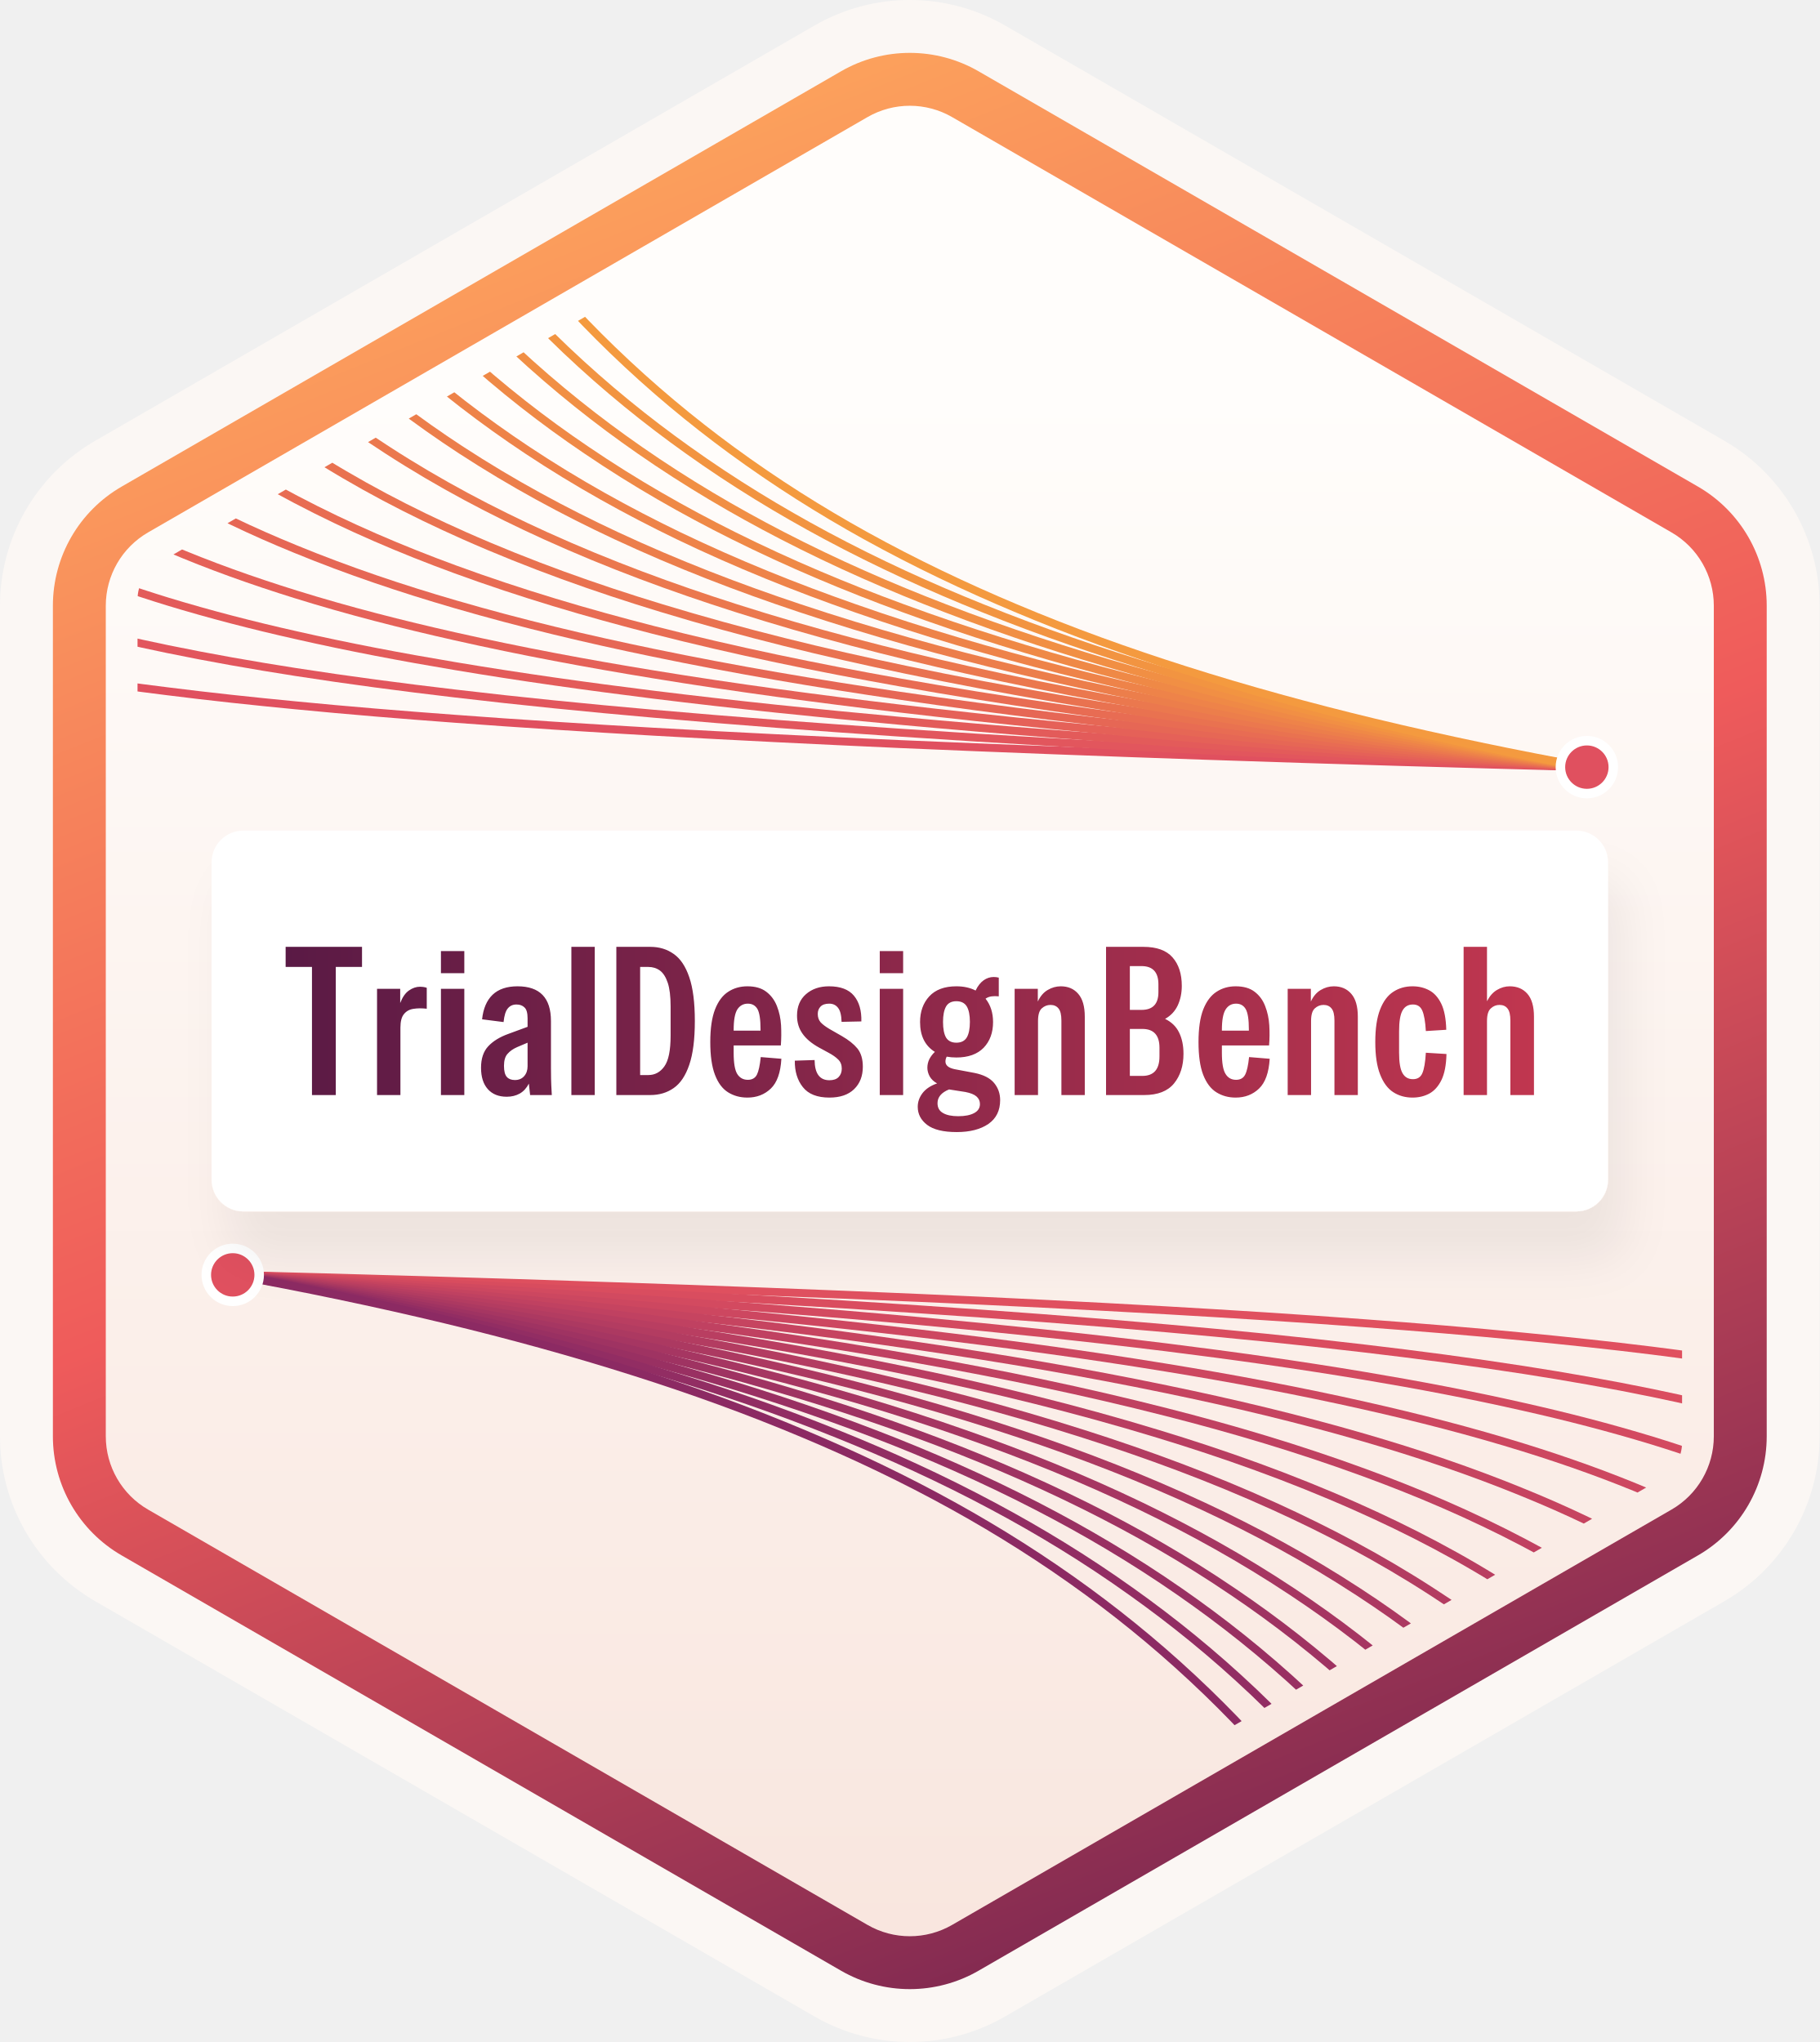
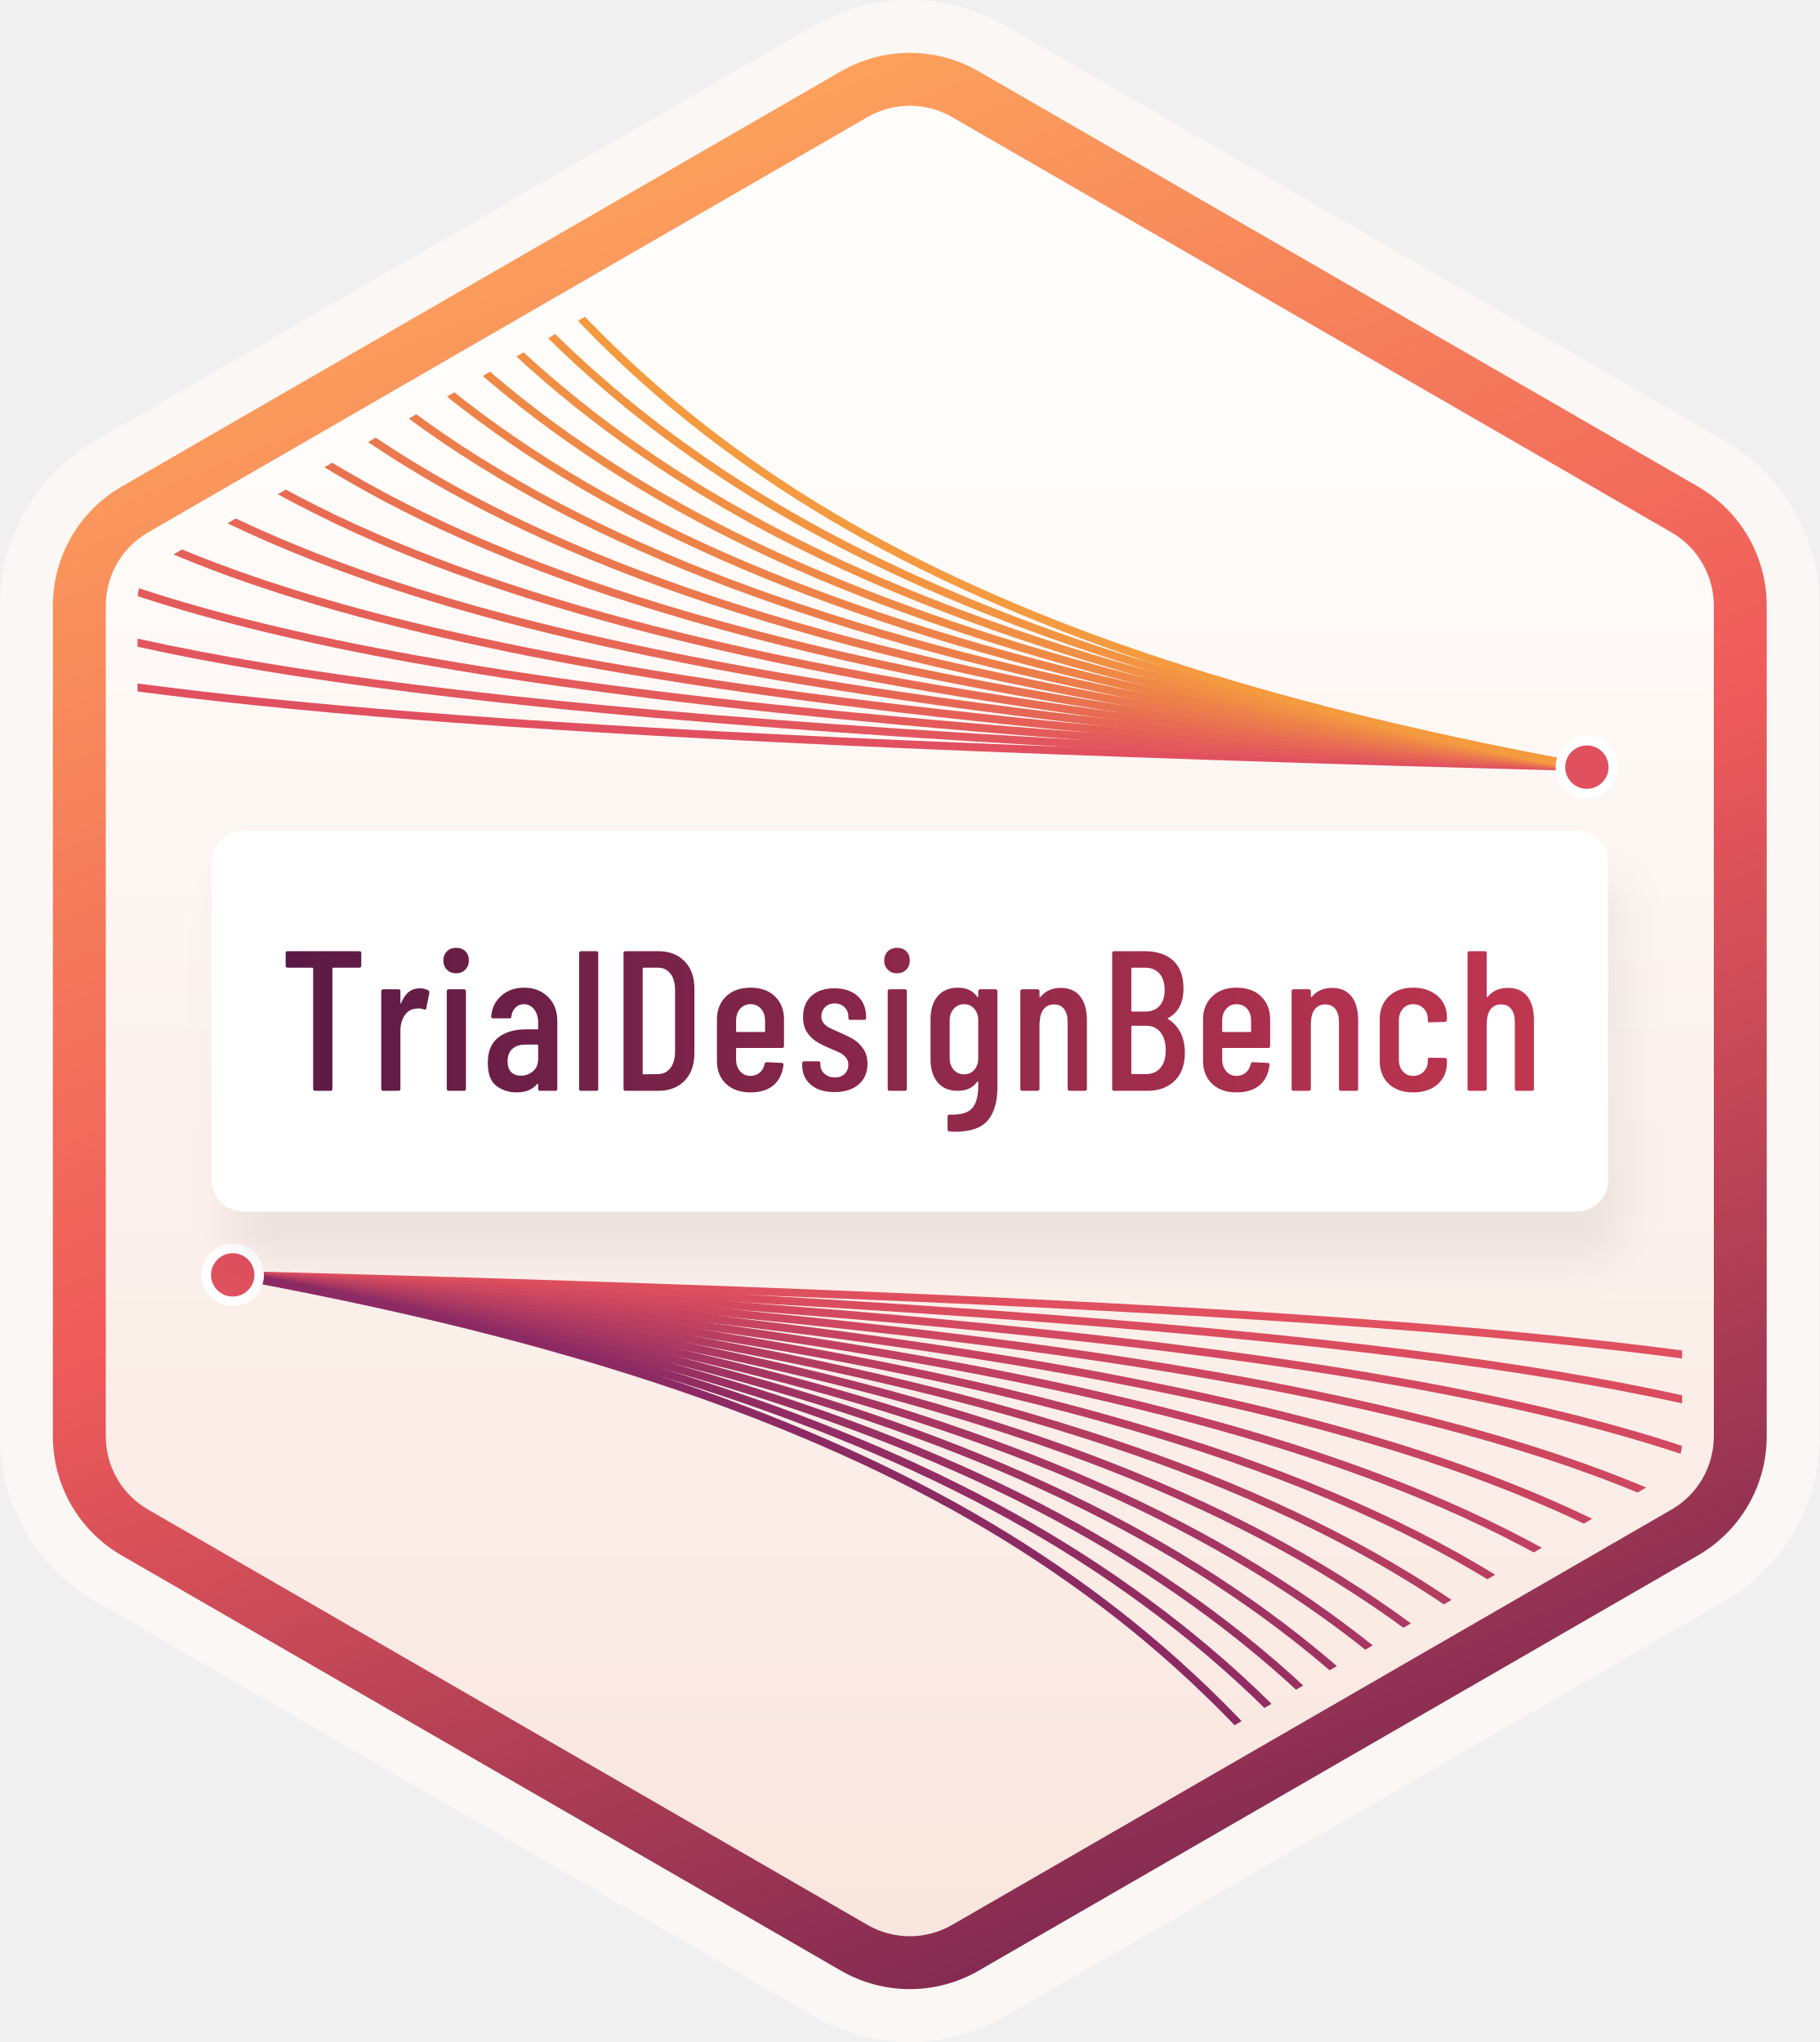
<svg xmlns="http://www.w3.org/2000/svg" width="172" height="193.04" viewBox="0 0 172 193.04" role="img" aria-labelledby="tdb-title">
  <defs>
    <linearGradient id="tdb-border" x1="46" y1="-2.78" x2="126" y2="195.82" gradientUnits="userSpaceOnUse">
      <stop offset="0" stop-color="#FFB25C" />
      <stop offset="0.5" stop-color="#EF5B5B" />
      <stop offset="1" stop-color="#6A1F4F" />
    </linearGradient>
    <linearGradient id="tdb-inner" x1="0" y1="36.94" x2="0" y2="195.82" gradientUnits="userSpaceOnUse">
      <stop offset="0" stop-color="#FFFDFB" />
      <stop offset="1" stop-color="#F8E4DC" />
    </linearGradient>
    <linearGradient id="tdb-text" x1="27" y1="0" x2="145" y2="0" gradientUnits="userSpaceOnUse">
      <stop offset="0" stop-color="#5A1A45" />
      <stop offset="1" stop-color="#C0364F" />
    </linearGradient>
    <clipPath id="tdb-clip">
      <path d="M84 13.38A4 4 0 0 1 88 13.38L157 53.22A4 4 0 0 1 159 56.68L159 136.36A4 4 0 0 1 157 139.82L88 179.66A4 4 0 0 1 84 179.66L15 139.82A4 4 0 0 1 13 136.36L13 56.68A4 4 0 0 1 15 53.22Z" />
    </clipPath>
    <filter id="tdb-shadow" x="-20%" y="-50%" width="140%" height="220%" color-interpolation-filters="sRGB">
      <feDropShadow dx="0" dy="0.8" stdDeviation="0.6" flood-color="#3B1030" flood-opacity="0.16" />
      <feDropShadow dx="0.8" dy="2" stdDeviation="1.2" flood-color="#3B1030" flood-opacity="0.1" />
      <feDropShadow dx="1.6" dy="4.5" stdDeviation="2.2" flood-color="#3B1030" flood-opacity="0.06" />
    </filter>
  </defs>
  <path d="M77 2.41A18 18 0 0 1 95 2.41L163 41.67A18 18 0 0 1 172 57.26L172 135.78A18 18 0 0 1 163 151.37L95 190.63A18 18 0 0 1 77 190.63L9 151.37A18 18 0 0 1 0 135.78L0 57.26A18 18 0 0 1 9 41.67Z" fill="#FBF7F4" />
  <path d="M79.5 6.74A13 13 0 0 1 92.5 6.74L160.5 46A13 13 0 0 1 167 57.26L167 135.78A13 13 0 0 1 160.5 147.04L92.5 186.3A13 13 0 0 1 79.5 186.3L11.5 147.04A13 13 0 0 1 5 135.78L5 57.26A13 13 0 0 1 11.5 46Z" fill="url(#tdb-border)" />
  <path d="M82 11.07A8 8 0 0 1 90 11.07L158 50.33A8 8 0 0 1 162 57.26L162 135.78A8 8 0 0 1 158 142.71L90 181.97A8 8 0 0 1 82 181.97L14 142.71A8 8 0 0 1 10 135.78L10 57.26A8 8 0 0 1 14 50.33Z" fill="url(#tdb-inner)" />
  <g clip-path="url(#tdb-clip)">
    <g fill="none" stroke-width="0.75" stroke-linecap="round">
      <path d="M-1.76 62.52C0.86 63.07 3.47 63.54 6.08 63.97 9.33 64.5 12.58 64.95 15.83 65.35 19.87 65.86 23.91 66.29 27.96 66.68 32.98 67.17 38 67.58 43.02 67.95 49.27 68.42 55.51 68.81 61.76 69.17 69.52 69.61 77.28 69.99 85.05 70.34 94.7 70.76 104.35 71.12 114 71.45 126 71.86 138 72.21 150 72.52" stroke="#E0505F" />
      <path d="M-1.76 56.59C0.86 57.54 3.47 58.34 6.08 59.05 9.33 59.94 12.58 60.69 15.83 61.36 19.87 62.19 23.91 62.9 27.96 63.53 32.98 64.31 38 64.97 43.02 65.56 49.27 66.3 55.51 66.92 61.76 67.47 69.52 68.16 77.28 68.74 85.05 69.26 94.7 69.91 104.35 70.46 114 70.94 126 71.55 138 72.06 150 72.52" stroke="#E2565D" />
      <path d="M-1.76 49.62C0.86 51.09 3.47 52.31 6.08 53.39 9.33 54.74 12.58 55.86 15.83 56.86 19.87 58.09 23.91 59.13 27.96 60.04 32.98 61.18 38 62.13 43.02 62.97 49.27 64.02 55.51 64.89 61.76 65.67 69.52 66.63 77.28 67.43 85.05 68.14 94.7 69.03 104.35 69.77 114 70.42 126 71.24 138 71.92 150 72.52" stroke="#E35B5A" />
      <path d="M-1.76 41.45C0.86 43.57 3.47 45.33 6.08 46.88 9.33 48.8 12.58 50.38 15.83 51.77 19.87 53.5 23.91 54.93 27.96 56.19 32.98 57.75 38 59.03 43.02 60.16 49.27 61.57 55.51 62.73 61.76 63.75 69.52 65.02 77.28 66.06 85.05 66.98 94.7 68.12 104.35 69.07 114 69.89 126 70.92 138 71.77 150 72.52" stroke="#E56158" />
      <path d="M-1.76 31.84C0.86 34.82 3.47 37.26 6.08 39.38 9.33 42.02 12.58 44.16 15.83 46.04 19.87 48.37 23.91 50.27 27.96 51.92 32.98 53.98 38 55.66 43.02 57.12 49.27 58.94 55.51 60.42 61.76 61.71 69.52 63.32 77.28 64.63 85.05 65.77 94.7 67.19 104.35 68.34 114 69.35 126 70.61 138 71.63 150 72.52" stroke="#E66755" />
      <path d="M-1.76 20.56C0.86 24.63 3.47 27.91 6.08 30.75 9.33 34.28 12.58 37.11 15.83 39.57 19.87 42.62 23.91 45.08 27.96 47.21 32.98 49.85 38 51.98 43.02 53.82 49.27 56.11 55.51 57.95 61.76 59.55 69.52 61.53 77.28 63.13 85.05 64.51 94.7 66.23 104.35 67.61 114 68.8 126 70.29 138 71.48 150 72.52" stroke="#E86C53" />
      <path d="M-1.05 8.76C1.59 14.05 4.22 18.26 6.86 21.89 10.12 26.39 13.39 29.97 16.65 33.06 20.7 36.88 24.75 39.93 28.8 42.55 33.82 45.8 38.85 48.4 43.87 50.63 50.09 53.39 56.32 55.6 62.54 57.49 70.26 59.84 77.98 61.72 85.7 63.33 95.27 65.33 104.84 66.93 114.41 68.3 126.27 70 138.14 71.35 150 72.52" stroke="#E97250" />
      <path d="M5.75 8.76C8.55 13.99 11.35 18.22 14.14 21.89 17.53 26.34 20.92 29.94 24.31 33.06 28.41 36.84 32.51 39.9 36.62 42.55 41.59 45.77 46.56 48.37 51.53 50.63 57.54 53.36 63.56 55.57 69.58 57.49 76.87 59.82 84.16 61.7 91.45 63.33 100.27 65.31 109.1 66.91 117.93 68.3 128.62 69.98 139.31 71.34 150 72.52" stroke="#EB784E" />
      <path d="M12.22 8.76C15.12 13.94 18.03 18.19 20.93 21.89 24.38 26.29 27.83 29.91 31.29 33.06 35.39 36.8 39.49 39.87 43.59 42.55 48.47 45.73 53.34 48.35 58.22 50.63 64.01 53.33 69.81 55.56 75.6 57.49 82.49 59.79 89.38 61.69 96.26 63.33 104.45 65.29 112.63 66.9 120.82 68.3 130.54 69.96 140.27 71.33 150 72.52" stroke="#EC7E4B" />
      <path d="M18.31 8.76C21.27 13.9 24.24 18.16 27.21 21.89 30.69 26.26 34.16 29.89 37.63 33.06 41.7 36.77 45.77 39.85 49.83 42.55 54.59 45.71 59.35 48.33 64.1 50.63 69.67 53.31 75.24 55.54 80.81 57.49 87.32 59.78 93.84 61.67 100.35 63.33 107.98 65.27 115.6 66.89 123.23 68.3 132.15 69.95 141.08 71.32 150 72.52" stroke="#EE8349" />
      <path d="M24 8.76C27 13.86 30.01 18.14 33.01 21.89 36.47 26.23 39.94 29.86 43.41 33.06 47.42 36.75 51.42 39.84 55.43 42.55 60.05 45.69 64.68 48.32 69.31 50.63 74.65 53.29 80 55.53 85.35 57.49 91.52 59.76 97.7 61.66 103.87 63.33 111.01 65.26 118.14 66.88 125.27 68.3 133.52 69.94 141.76 71.31 150 72.52" stroke="#EF8946" />
      <path d="M29.32 8.76C32.33 13.83 35.34 18.12 38.35 21.89 41.79 26.2 45.23 29.85 48.67 33.06 52.6 36.72 56.53 39.82 60.46 42.55 64.95 45.67 69.45 48.31 73.94 50.63 79.07 53.28 84.2 55.52 89.33 57.49 95.2 59.75 101.06 61.65 106.93 63.33 113.63 65.25 120.33 66.87 127.03 68.3 134.69 69.93 142.34 71.31 150 72.52" stroke="#F18F44" />
      <path d="M34.27 8.76C37.27 13.81 40.28 18.1 43.28 21.89 46.68 26.18 50.08 29.83 53.47 33.06 57.32 36.71 61.17 39.81 65.02 42.55 69.37 45.66 73.72 48.29 78.08 50.63 83.01 53.27 87.94 55.51 92.87 57.49 98.45 59.74 104.03 61.65 109.61 63.33 115.92 65.24 122.24 66.86 128.55 68.3 135.7 69.92 142.85 71.3 150 72.52" stroke="#F29441" />
      <path d="M38.88 8.76C41.86 13.79 44.85 18.09 47.83 21.89 51.17 26.17 54.52 29.82 57.87 33.06 61.63 36.69 65.39 39.8 69.14 42.55 73.36 45.64 77.58 48.29 81.8 50.63 86.54 53.25 91.28 55.5 96.02 57.49 101.33 59.73 106.65 61.64 111.97 63.33 117.94 65.23 123.92 66.86 129.89 68.3 136.59 69.91 143.3 71.3 150 72.52" stroke="#F49A3F" />
      <circle cx="150" cy="72.52" r="2.5" fill="#E0505F" stroke="#fff" stroke-width="0.9" />
      <path d="M173.76 130.52C171.14 129.97 168.53 129.5 165.92 129.07 162.67 128.54 159.42 128.09 156.17 127.68 152.13 127.18 148.09 126.75 144.04 126.36 139.02 125.87 134 125.46 128.98 125.09 122.73 124.62 116.49 124.23 110.24 123.87 102.48 123.43 94.72 123.04 86.95 122.7 77.3 122.28 67.65 121.91 58 121.59 46 121.18 34 120.83 22 120.52" stroke="#E0505F" />
      <path d="M173.76 136.45C171.14 135.5 168.53 134.7 165.92 133.99 162.67 133.1 159.42 132.35 156.17 131.68 152.13 130.85 148.09 130.14 144.04 129.51 139.02 128.73 134 128.07 128.98 127.48 122.73 126.74 116.49 126.12 110.24 125.57 102.48 124.88 94.72 124.3 86.95 123.78 77.3 123.13 67.65 122.58 58 122.1 46 121.49 34 120.98 22 120.52" stroke="#DA4D5F" />
      <path d="M173.76 143.41C171.14 141.95 168.53 140.73 165.92 139.65 162.67 138.3 159.42 137.18 156.17 136.18 152.13 134.95 148.09 133.91 144.04 133 139.02 131.86 134 130.91 128.98 130.07 122.73 129.02 116.49 128.15 110.24 127.37 102.48 126.41 94.72 125.61 86.95 124.89 77.3 124.01 67.65 123.27 58 122.62 46 121.8 34 121.12 22 120.52" stroke="#D34A60" />
      <path d="M173.76 151.59C171.14 149.46 168.53 147.71 165.92 146.16 162.67 144.24 159.42 142.66 156.17 141.27 152.13 139.54 148.09 138.11 144.04 136.85 139.02 135.29 134 134.01 128.98 132.88 122.73 131.47 116.49 130.31 110.24 129.29 102.48 128.02 94.72 126.98 86.95 126.06 77.3 124.92 67.65 123.97 58 123.15 46 122.12 34 121.27 22 120.52" stroke="#CD4760" />
      <path d="M173.76 161.2C171.14 158.21 168.53 155.78 165.92 153.66 162.67 151.02 159.42 148.87 156.17 147 152.13 144.67 148.09 142.77 144.04 141.12 139.02 139.06 134 137.38 128.98 135.92 122.73 134.1 116.49 132.62 110.24 131.33 102.48 129.72 94.72 128.41 86.95 127.27 77.3 125.85 67.65 124.69 58 123.69 46 122.43 34 121.41 22 120.52" stroke="#C64460" />
      <path d="M173.76 172.48C171.14 168.41 168.53 165.13 165.92 162.29 162.67 158.76 159.42 155.93 156.17 153.47 152.13 150.42 148.09 147.96 144.04 145.83 139.02 143.19 134 141.06 128.98 139.22 122.73 136.93 116.49 135.08 110.24 133.49 102.48 131.51 94.72 129.91 86.95 128.53 77.3 126.81 67.65 125.43 58 124.24 46 122.75 34 121.56 22 120.52" stroke="#C04161" />
      <path d="M173.05 184.28C170.41 178.99 167.78 174.77 165.14 171.15 161.88 166.65 158.61 163.07 155.35 159.98 151.3 156.16 147.25 153.11 143.2 150.49 138.18 147.23 133.15 144.64 128.13 142.41 121.91 139.65 115.68 137.44 109.46 135.55 101.74 133.19 94.02 131.32 86.3 129.71 76.73 127.71 67.16 126.11 57.59 124.74 45.73 123.04 33.86 121.69 22 120.52" stroke="#B93E61" />
      <path d="M166.25 184.28C163.45 179.05 160.65 174.82 157.86 171.15 154.47 166.7 151.08 163.1 147.69 159.98 143.59 156.2 139.49 153.14 135.38 150.49 130.41 147.27 125.44 144.67 120.47 142.41 114.46 139.68 108.44 137.47 102.42 135.55 95.13 133.22 87.84 131.34 80.55 129.71 71.73 127.73 62.9 126.13 54.07 124.74 43.38 123.06 32.69 121.7 22 120.52" stroke="#B33C61" />
      <path d="M159.78 184.28C156.88 179.1 153.97 174.85 151.07 171.15 147.62 166.75 144.17 163.13 140.71 159.98 136.61 156.24 132.51 153.16 128.41 150.49 123.53 147.3 118.66 144.69 113.78 142.41 107.99 139.71 102.19 137.48 96.4 135.55 89.51 133.25 82.62 131.35 75.74 129.71 67.55 127.75 59.37 126.14 51.18 124.74 41.46 123.08 31.73 121.71 22 120.52" stroke="#AC3961" />
      <path d="M153.69 184.28C150.73 179.14 147.76 174.88 144.79 171.15 141.31 166.78 137.84 163.15 134.37 159.98 130.3 156.27 126.23 153.18 122.17 150.49 117.41 147.33 112.65 144.71 107.9 142.41 102.33 139.73 96.76 137.5 91.19 135.55 84.68 133.26 78.16 131.37 71.65 129.71 64.02 127.77 56.4 126.15 48.77 124.74 39.85 123.09 30.92 121.72 22 120.52" stroke="#A63662" />
      <path d="M148 184.28C145 179.18 141.99 174.9 138.99 171.15 135.53 166.81 132.06 163.17 128.59 159.98 124.58 156.29 120.58 153.2 116.57 150.49 111.95 147.35 107.32 144.72 102.69 142.41 97.35 139.75 92 137.51 86.65 135.55 80.48 133.28 74.3 131.38 68.13 129.71 60.99 127.78 53.86 126.16 46.73 124.74 38.48 123.1 30.24 121.73 22 120.52" stroke="#9F3362" />
      <path d="M142.68 184.28C139.67 179.21 136.66 174.92 133.65 171.15 130.21 166.83 126.77 163.19 123.33 159.98 119.4 156.31 115.47 153.22 111.54 150.49 107.05 147.37 102.55 144.73 98.06 142.41 92.93 139.76 87.8 137.52 82.67 135.55 76.8 133.29 70.94 131.39 65.07 129.71 58.37 127.79 51.67 126.17 44.97 124.74 37.31 123.11 29.66 121.73 22 120.52" stroke="#993062" />
      <path d="M137.73 184.28C134.73 179.23 131.72 174.94 128.72 171.15 125.32 166.86 121.92 163.21 118.53 159.98 114.68 156.33 110.83 153.23 106.98 150.49 102.63 147.38 98.28 144.74 93.92 142.41 88.99 139.77 84.06 137.53 79.13 135.55 73.55 133.3 67.97 131.39 62.39 129.71 56.08 127.8 49.76 126.18 43.45 124.74 36.3 123.12 29.15 121.74 22 120.52" stroke="#922D63" />
      <path d="M133.12 184.28C130.14 179.25 127.15 174.95 124.17 171.15 120.83 166.87 117.48 163.22 114.13 159.98 110.37 156.35 106.61 153.24 102.86 150.49 98.64 147.4 94.42 144.75 90.2 142.41 85.46 139.78 80.72 137.54 75.98 135.55 70.67 133.31 65.35 131.4 60.03 129.71 54.06 127.81 48.08 126.18 42.11 124.74 35.41 123.13 28.7 121.74 22 120.52" stroke="#8C2A63" />
      <circle cx="22" cy="120.52" r="2.5" fill="#E0505F" stroke="#fff" stroke-width="0.9" />
    </g>
  </g>
  <rect x="20" y="78.52" width="132" height="36" rx="3" fill="#fff" filter="url(#tdb-shadow)" />
-   <path d="M29.49 103.52V91.41H27V89.51H34.22V91.41H31.74V103.52ZM35.64 103.52V93.48H37.83V94.82Q38.15 93.99 38.65 93.64Q39.16 93.28 39.71 93.28Q39.85 93.28 40 93.3Q40.16 93.32 40.34 93.38V95.36Q39.65 95.28 39.09 95.37Q38.52 95.45 38.19 95.86Q37.85 96.26 37.85 97.15V103.52ZM41.68 92V89.91H43.89V92ZM41.68 103.52V93.48H43.89V103.52ZM47.9 103.68Q46.75 103.68 46.11 102.96Q45.47 102.24 45.47 100.94Q45.47 99.64 46.15 98.91Q46.83 98.18 48.05 97.74L49.87 97.07V96.26Q49.87 95.51 49.58 95.24Q49.3 94.96 48.82 94.96Q48.31 94.96 48.01 95.32Q47.7 95.67 47.6 96.62L45.57 96.36Q45.73 94.84 46.56 94.04Q47.4 93.24 48.92 93.24Q52.08 93.24 52.08 96.52V100.96Q52.08 101.45 52.09 101.97Q52.1 102.48 52.16 103.52H50.11L49.99 102.44Q49.67 103.07 49.13 103.38Q48.59 103.68 47.9 103.68ZM47.64 100.76Q47.64 101.51 47.91 101.81Q48.17 102.1 48.67 102.1Q49.22 102.1 49.54 101.74Q49.87 101.37 49.87 100.8V98.57L48.88 98.99Q48.31 99.24 47.98 99.62Q47.64 99.99 47.64 100.76ZM54.01 103.52V89.51H56.22V103.52ZM58.26 103.52V89.51H61.47Q62.74 89.51 63.68 90.18Q64.63 90.84 65.15 92.37Q65.68 93.9 65.68 96.52Q65.68 99.14 65.15 100.67Q64.63 102.2 63.68 102.86Q62.74 103.52 61.47 103.52ZM60.51 101.63H61.28Q62.22 101.63 62.8 100.81Q63.39 99.99 63.39 97.9V95.14Q63.39 93.72 63.12 92.91Q62.85 92.1 62.38 91.75Q61.91 91.41 61.28 91.41H60.51ZM70.65 103.76Q69.62 103.76 68.82 103.26Q68.02 102.76 67.58 101.6Q67.14 100.45 67.14 98.51Q67.14 96.58 67.59 95.42Q68.04 94.27 68.83 93.76Q69.62 93.24 70.65 93.24Q71.77 93.24 72.44 93.76Q73.11 94.27 73.44 95.11Q73.77 95.95 73.83 96.92Q73.88 97.9 73.81 98.83H69.35V99.54Q69.35 100.98 69.69 101.53Q70.04 102.08 70.69 102.08Q71.3 102.08 71.55 101.59Q71.79 101.1 71.91 99.93L73.86 100.09Q73.75 102.06 72.86 102.91Q71.97 103.76 70.65 103.76ZM69.35 97.37V97.43H71.89V97.31Q71.89 95.91 71.6 95.39Q71.3 94.88 70.69 94.88Q70.06 94.88 69.7 95.42Q69.35 95.97 69.35 97.37ZM78.4 103.76Q76.67 103.76 75.89 102.77Q75.11 101.79 75.13 100.27L77 100.21Q77.02 102.12 78.4 102.12Q78.98 102.12 79.27 101.82Q79.57 101.51 79.57 101.02Q79.57 100.49 79.23 100.16Q78.9 99.83 78.32 99.52L77.42 99.03Q76.37 98.45 75.86 97.72Q75.34 96.99 75.34 96.01Q75.34 94.72 76.19 93.98Q77.04 93.24 78.36 93.24Q79.98 93.24 80.72 94.13Q81.46 95.02 81.42 96.56L79.55 96.6Q79.53 95.67 79.22 95.28Q78.92 94.88 78.38 94.88Q77.83 94.88 77.56 95.16Q77.3 95.43 77.3 95.85Q77.3 96.32 77.56 96.63Q77.83 96.93 78.4 97.27L79.57 97.94Q80.53 98.49 81.05 99.12Q81.56 99.76 81.56 100.84Q81.56 102.16 80.74 102.96Q79.92 103.76 78.4 103.76ZM83.16 92V89.91H85.37V92ZM83.16 103.52V93.48H85.37V103.52ZM90.44 107.02Q88.53 107.02 87.64 106.34Q86.75 105.66 86.75 104.63Q86.75 103.94 87.2 103.34Q87.66 102.74 88.58 102.42Q88.11 102.16 87.88 101.76Q87.66 101.35 87.66 100.94Q87.66 100.51 87.85 100.12Q88.05 99.74 88.37 99.44Q86.97 98.57 86.97 96.62Q86.97 95.14 87.84 94.19Q88.72 93.24 90.4 93.24Q91.45 93.24 92.22 93.64Q92.53 92.99 92.98 92.67Q93.42 92.36 93.93 92.36Q94.17 92.36 94.41 92.42V94.19Q94.05 94.15 93.74 94.19Q93.42 94.23 93.16 94.41Q93.87 95.3 93.87 96.62Q93.87 98.12 92.98 99.05Q92.08 99.97 90.4 99.97Q89.91 99.97 89.49 99.89Q89.37 100.11 89.37 100.35Q89.37 100.9 90.26 101.08L92.12 101.43Q93.4 101.69 93.97 102.38Q94.54 103.07 94.54 104Q94.54 105.48 93.43 106.25Q92.31 107.02 90.44 107.02ZM90.4 98.57Q91.09 98.57 91.39 98.07Q91.68 97.57 91.68 96.6Q91.68 95.65 91.39 95.15Q91.09 94.65 90.4 94.65Q89.71 94.65 89.42 95.16Q89.14 95.67 89.14 96.6Q89.14 97.6 89.43 98.09Q89.73 98.57 90.4 98.57ZM88.62 104.29Q88.62 104.93 89.14 105.22Q89.65 105.52 90.58 105.52Q91.54 105.52 92.09 105.22Q92.63 104.93 92.63 104.37Q92.63 103.94 92.3 103.65Q91.98 103.37 91.25 103.23L89.71 102.99Q88.62 103.43 88.62 104.29ZM95.91 103.52V93.48H98.1V94.68Q98.45 93.93 99.03 93.59Q99.62 93.24 100.27 93.24Q101.31 93.24 101.92 93.95Q102.54 94.66 102.54 96.11V103.52H100.33V96.48Q100.33 95.67 100.06 95.34Q99.79 95 99.3 95Q98.83 95 98.47 95.33Q98.12 95.65 98.12 96.52V103.52ZM104.55 103.52V89.51H108.08Q109.96 89.51 110.83 90.5Q111.71 91.49 111.71 93.2Q111.71 94.21 111.33 95.04Q110.94 95.87 110.13 96.32Q111.04 96.76 111.45 97.6Q111.87 98.45 111.87 99.62Q111.87 101.33 110.97 102.43Q110.07 103.52 108.16 103.52ZM107.9 91.33H106.8V95.47H107.9Q109.5 95.47 109.5 93.8V93.05Q109.5 91.33 107.9 91.33ZM106.8 101.71H107.98Q109.6 101.71 109.6 99.87V99.05Q109.6 97.27 107.98 97.27H106.8ZM116.8 103.76Q115.78 103.76 114.98 103.26Q114.18 102.76 113.73 101.6Q113.29 100.45 113.29 98.51Q113.29 96.58 113.74 95.42Q114.2 94.27 114.99 93.76Q115.78 93.24 116.8 93.24Q117.93 93.24 118.6 93.76Q119.27 94.27 119.59 95.11Q119.92 95.95 119.98 96.92Q120.04 97.9 119.96 98.83H115.5V99.54Q115.5 100.98 115.85 101.53Q116.19 102.08 116.84 102.08Q117.45 102.08 117.7 101.59Q117.95 101.1 118.07 99.93L120.02 100.09Q119.9 102.06 119.01 102.91Q118.12 103.76 116.8 103.76ZM115.5 97.37V97.43H118.05V97.31Q118.05 95.91 117.75 95.39Q117.45 94.88 116.84 94.88Q116.21 94.88 115.86 95.42Q115.5 95.97 115.5 97.37ZM121.72 103.52V93.48H123.91V94.68Q124.26 93.93 124.84 93.59Q125.43 93.24 126.08 93.24Q127.12 93.24 127.73 93.95Q128.35 94.66 128.35 96.11V103.52H126.14V96.48Q126.14 95.67 125.87 95.34Q125.6 95 125.11 95Q124.64 95 124.28 95.33Q123.93 95.65 123.93 96.52V103.52ZM133.52 103.76Q132.49 103.76 131.7 103.25Q130.91 102.74 130.46 101.58Q130 100.43 130 98.51Q130 96.58 130.46 95.42Q130.91 94.27 131.7 93.76Q132.49 93.24 133.52 93.24Q134.4 93.24 135.1 93.62Q135.8 93.99 136.24 94.89Q136.67 95.79 136.71 97.35L134.78 97.47Q134.7 96.11 134.44 95.53Q134.19 94.96 133.56 94.96Q132.9 94.96 132.58 95.52Q132.25 96.09 132.25 97.49V99.52Q132.25 100.9 132.58 101.46Q132.9 102.02 133.56 102.02Q134.21 102.02 134.45 101.45Q134.7 100.88 134.78 99.52L136.73 99.64Q136.69 101.2 136.26 102.09Q135.82 102.99 135.11 103.38Q134.4 103.76 133.52 103.76ZM138.35 103.52V89.51H140.56V94.65Q140.94 93.91 141.51 93.58Q142.08 93.24 142.71 93.24Q143.76 93.24 144.38 93.95Q145 94.66 145 96.11V103.52H142.77V96.48Q142.77 95.67 142.5 95.34Q142.24 95 141.74 95Q141.27 95 140.92 95.33Q140.56 95.65 140.56 96.52V103.52Z" fill="url(#tdb-text)" />
+   <path d="M34.15 90.1V91.29Q34.15 91.48 33.96 91.48H31.49Q31.42 91.48 31.42 91.56V102.93Q31.42 103.12 31.23 103.12H29.79Q29.6 103.12 29.6 102.93V91.56Q29.6 91.48 29.53 91.48H27.19Q27 91.48 27 91.29V90.1Q27 89.92 27.19 89.92H33.96Q34.15 89.92 34.15 90.1ZM40.49 93.63Q40.62 93.71 40.58 93.88L40.3 95.31Q40.28 95.48 40.08 95.43Q39.83 95.33 39.55 95.33Q39.43 95.33 39.21 95.37Q38.62 95.43 38.24 96.01Q37.85 96.6 37.85 97.43V102.93Q37.85 103.12 37.66 103.12H36.23Q36.04 103.12 36.04 102.93V93.71Q36.04 93.52 36.23 93.52H37.66Q37.85 93.52 37.85 93.71V94.8Q37.85 94.86 37.88 94.87Q37.91 94.88 37.92 94.82Q38.47 93.43 39.68 93.43Q40.15 93.43 40.49 93.63ZM41.91 90.8Q41.91 90.27 42.25 89.93Q42.58 89.6 43.11 89.6Q43.66 89.6 43.99 89.93Q44.32 90.26 44.32 90.8Q44.32 91.33 43.98 91.67Q43.64 92.01 43.11 92.01Q42.58 92.01 42.25 91.67Q41.91 91.33 41.91 90.8ZM42.23 102.93V93.71Q42.23 93.52 42.42 93.52H43.85Q44.04 93.52 44.04 93.71V102.93Q44.04 103.12 43.85 103.12H42.42Q42.23 103.12 42.23 102.93ZM52.68 96.52V102.93Q52.68 103.12 52.49 103.12H51.06Q50.87 103.12 50.87 102.93V102.52Q50.87 102.48 50.84 102.46Q50.81 102.44 50.77 102.48Q50.11 103.27 48.83 103.27Q47.75 103.27 46.93 102.66Q46.11 102.05 46.11 100.48Q46.11 98.84 47.1 98.08Q48.09 97.31 49.7 97.31H50.79Q50.87 97.31 50.87 97.24V96.69Q50.87 95.9 50.49 95.42Q50.11 94.93 49.51 94.93Q49.04 94.93 48.72 95.26Q48.4 95.58 48.34 96.09Q48.34 96.27 48.15 96.27H46.62Q46.43 96.27 46.43 96.09Q46.53 94.88 47.4 94.12Q48.26 93.37 49.55 93.37Q50.92 93.37 51.8 94.24Q52.68 95.1 52.68 96.52ZM50.87 100.1V98.82Q50.87 98.75 50.79 98.75H49.64Q48.89 98.75 48.43 99.15Q47.98 99.56 47.98 100.33Q47.98 101.01 48.32 101.35Q48.66 101.69 49.23 101.69Q49.89 101.69 50.38 101.27Q50.87 100.86 50.87 100.1ZM54.74 102.93V90.1Q54.74 89.92 54.92 89.92H56.36Q56.55 89.92 56.55 90.1V102.93Q56.55 103.12 56.36 103.12H54.92Q54.74 103.12 54.74 102.93ZM58.94 102.93V90.1Q58.94 89.92 59.13 89.92H62.23Q63.79 89.92 64.72 90.88Q65.64 91.84 65.64 93.48V99.56Q65.64 101.2 64.72 102.16Q63.79 103.12 62.23 103.12H59.13Q58.94 103.12 58.94 102.93ZM60.83 101.56 62.21 101.54Q62.92 101.54 63.36 100.98Q63.79 100.43 63.81 99.46V93.58Q63.81 92.61 63.38 92.05Q62.94 91.48 62.21 91.48H60.83Q60.75 91.48 60.75 91.56V101.48Q60.75 101.56 60.83 101.56ZM73.92 99.07H69.66Q69.58 99.07 69.58 99.14V100.16Q69.58 100.84 69.96 101.27Q70.34 101.71 70.94 101.71Q71.47 101.71 71.83 101.39Q72.19 101.07 72.28 100.56Q72.34 100.41 72.49 100.41L73.89 100.48Q73.98 100.48 74.03 100.54Q74.08 100.6 74.06 100.67Q73.92 101.9 73.12 102.59Q72.32 103.27 70.94 103.27Q69.49 103.27 68.63 102.46Q67.77 101.65 67.77 100.29V96.37Q67.77 95.03 68.63 94.2Q69.49 93.37 70.94 93.37Q72.42 93.37 73.26 94.2Q74.11 95.03 74.11 96.37V98.88Q74.11 99.07 73.92 99.07ZM69.58 96.48V97.48Q69.58 97.56 69.66 97.56H72.25Q72.32 97.56 72.32 97.48V96.48Q72.32 95.8 71.94 95.37Q71.57 94.93 70.94 94.93Q70.34 94.93 69.96 95.37Q69.58 95.8 69.58 96.48ZM75.83 100.69V100.52Q75.83 100.33 76.02 100.33H77.36Q77.55 100.33 77.55 100.52V100.65Q77.55 101.16 77.94 101.51Q78.34 101.86 78.92 101.86Q79.49 101.86 79.84 101.52Q80.19 101.18 80.19 100.65Q80.19 100.24 79.94 99.95Q79.7 99.67 79.37 99.51Q79.04 99.35 78.36 99.07Q77.62 98.75 77.14 98.44Q76.66 98.14 76.28 97.58Q75.91 97.01 75.91 96.14Q75.91 94.86 76.71 94.14Q77.51 93.43 78.87 93.43Q80.26 93.43 81.07 94.16Q81.87 94.9 81.87 96.16V96.22Q81.87 96.41 81.68 96.41H80.38Q80.19 96.41 80.19 96.22V96.09Q80.19 95.58 79.83 95.22Q79.47 94.86 78.91 94.86Q78.32 94.86 77.98 95.22Q77.64 95.58 77.64 96.09Q77.64 96.48 77.87 96.75Q78.09 97.01 78.42 97.17Q78.74 97.33 79.43 97.63Q80.21 97.97 80.72 98.28Q81.23 98.6 81.61 99.16Q82 99.73 82 100.58Q82 101.8 81.16 102.52Q80.32 103.24 78.89 103.24Q77.47 103.24 76.65 102.55Q75.83 101.86 75.83 100.69ZM83.58 90.8Q83.58 90.27 83.92 89.93Q84.26 89.6 84.79 89.6Q85.34 89.6 85.67 89.93Q86 90.26 86 90.8Q86 91.33 85.66 91.67Q85.32 92.01 84.79 92.01Q84.26 92.01 83.92 91.67Q83.58 91.33 83.58 90.8ZM83.91 102.93V93.71Q83.91 93.52 84.09 93.52H85.53Q85.72 93.52 85.72 93.71V102.93Q85.72 103.12 85.53 103.12H84.09Q83.91 103.12 83.91 102.93ZM92.66 93.52H94.09Q94.28 93.52 94.28 93.71V102.84Q94.28 104.82 93.38 105.91Q92.47 106.99 90.26 106.99L89.75 106.97Q89.57 106.95 89.57 106.76V105.56Q89.57 105.37 89.77 105.37Q91.32 105.43 91.9 104.76Q92.47 104.09 92.47 102.67V102.27Q92.47 102.24 92.44 102.23Q92.42 102.22 92.38 102.26Q91.74 103.12 90.55 103.12Q89.3 103.12 88.63 102.32Q87.96 101.52 87.96 100.14V96.37Q87.96 94.97 88.64 94.17Q89.32 93.37 90.55 93.37Q91.77 93.37 92.38 94.24Q92.42 94.27 92.44 94.26Q92.47 94.24 92.47 94.2V93.71Q92.47 93.52 92.66 93.52ZM92.47 100.03V96.48Q92.47 95.8 92.1 95.37Q91.74 94.93 91.13 94.93Q90.53 94.93 90.15 95.37Q89.77 95.8 89.77 96.48V100.03Q89.77 100.71 90.15 101.13Q90.53 101.56 91.13 101.56Q91.74 101.56 92.1 101.13Q92.47 100.71 92.47 100.03ZM102.74 96.46V102.93Q102.74 103.12 102.55 103.12H101.11Q100.92 103.12 100.92 102.93V96.61Q100.92 95.82 100.58 95.39Q100.25 94.95 99.64 94.95Q99.02 94.95 98.67 95.38Q98.32 95.8 98.28 96.58Q98.28 96.69 98.26 96.69V102.93Q98.26 103.12 98.08 103.12H96.64Q96.45 103.12 96.45 102.93V93.71Q96.45 93.52 96.64 93.52H98.08Q98.26 93.52 98.26 93.71V94.22Q98.26 94.26 98.3 94.26Q98.34 94.27 98.38 94.22Q99.06 93.39 100.28 93.39Q101.47 93.39 102.1 94.19Q102.74 94.99 102.74 96.46ZM108.47 103.12H105.32Q105.13 103.12 105.13 102.93V90.1Q105.13 89.92 105.32 89.92H108.21Q109.92 89.92 110.9 90.81Q111.87 91.71 111.87 93.43Q111.87 95.46 110.42 96.24Q110.32 96.29 110.4 96.33Q111.15 96.78 111.58 97.6Q112 98.41 112 99.52Q112 101.24 111.03 102.18Q110.06 103.12 108.47 103.12ZM106.94 91.56V95.56Q106.94 95.63 107.02 95.63H108.23Q109.11 95.63 109.6 95.1Q110.09 94.56 110.09 93.6Q110.09 92.6 109.6 92.04Q109.11 91.48 108.23 91.48H107.02Q106.94 91.48 106.94 91.56ZM110.19 99.29Q110.19 98.2 109.7 97.59Q109.21 96.97 108.34 96.97H107.02Q106.94 96.97 106.94 97.05V101.46Q106.94 101.54 107.02 101.54H108.32Q109.19 101.54 109.69 100.95Q110.19 100.37 110.19 99.29ZM119.87 99.07H115.6Q115.53 99.07 115.53 99.14V100.16Q115.53 100.84 115.91 101.27Q116.28 101.71 116.89 101.71Q117.42 101.71 117.77 101.39Q118.13 101.07 118.23 100.56Q118.28 100.41 118.43 100.41L119.83 100.48Q119.92 100.48 119.97 100.54Q120.02 100.6 120 100.67Q119.87 101.9 119.07 102.59Q118.26 103.27 116.89 103.27Q115.43 103.27 114.58 102.46Q113.72 101.65 113.72 100.29V96.37Q113.72 95.03 114.58 94.2Q115.43 93.37 116.89 93.37Q118.36 93.37 119.21 94.2Q120.06 95.03 120.06 96.37V98.88Q120.06 99.07 119.87 99.07ZM115.53 96.48V97.48Q115.53 97.56 115.6 97.56H118.19Q118.26 97.56 118.26 97.48V96.48Q118.26 95.8 117.89 95.37Q117.51 94.93 116.89 94.93Q116.28 94.93 115.91 95.37Q115.53 95.8 115.53 96.48ZM128.38 96.46V102.93Q128.38 103.12 128.19 103.12H126.75Q126.57 103.12 126.57 102.93V96.61Q126.57 95.82 126.23 95.39Q125.89 94.95 125.28 94.95Q124.66 94.95 124.31 95.38Q123.96 95.8 123.92 96.58Q123.92 96.69 123.91 96.69V102.93Q123.91 103.12 123.72 103.12H122.28Q122.09 103.12 122.09 102.93V93.71Q122.09 93.52 122.28 93.52H123.72Q123.91 93.52 123.91 93.71V94.22Q123.91 94.26 123.94 94.26Q123.98 94.27 124.02 94.22Q124.7 93.39 125.92 93.39Q127.11 93.39 127.75 94.19Q128.38 94.99 128.38 96.46ZM130.42 100.27V96.37Q130.42 95.03 131.27 94.2Q132.13 93.37 133.58 93.37Q134.55 93.37 135.27 93.74Q136 94.1 136.39 94.74Q136.77 95.37 136.77 96.16V96.41Q136.77 96.6 136.58 96.6L135.15 96.65Q134.96 96.65 134.96 96.46V96.27Q134.96 95.73 134.57 95.33Q134.17 94.93 133.58 94.93Q132.98 94.93 132.6 95.37Q132.23 95.8 132.23 96.48V100.16Q132.23 100.84 132.6 101.27Q132.98 101.71 133.58 101.71Q134.17 101.71 134.57 101.31Q134.96 100.92 134.96 100.37V100.18Q134.96 99.99 135.15 99.99L136.58 100.01Q136.77 100.01 136.77 100.2V100.48Q136.77 101.71 135.91 102.49Q135.04 103.27 133.58 103.27Q132.13 103.27 131.27 102.46Q130.42 101.65 130.42 100.27ZM145 96.46V102.93Q145 103.12 144.81 103.12H143.38Q143.19 103.12 143.19 102.93V96.61Q143.19 95.82 142.85 95.39Q142.51 94.95 141.91 94.95Q141.28 94.95 140.93 95.38Q140.58 95.8 140.55 96.58Q140.55 96.69 140.53 96.69V102.93Q140.53 103.12 140.34 103.12H138.91Q138.72 103.12 138.72 102.93V90.1Q138.72 89.92 138.91 89.92H140.34Q140.53 89.92 140.53 90.1V94.22Q140.53 94.26 140.57 94.26Q140.6 94.27 140.64 94.22Q141.32 93.39 142.55 93.39Q143.74 93.39 144.37 94.19Q145 94.99 145 96.46Z" fill="url(#tdb-text)" />
</svg>
